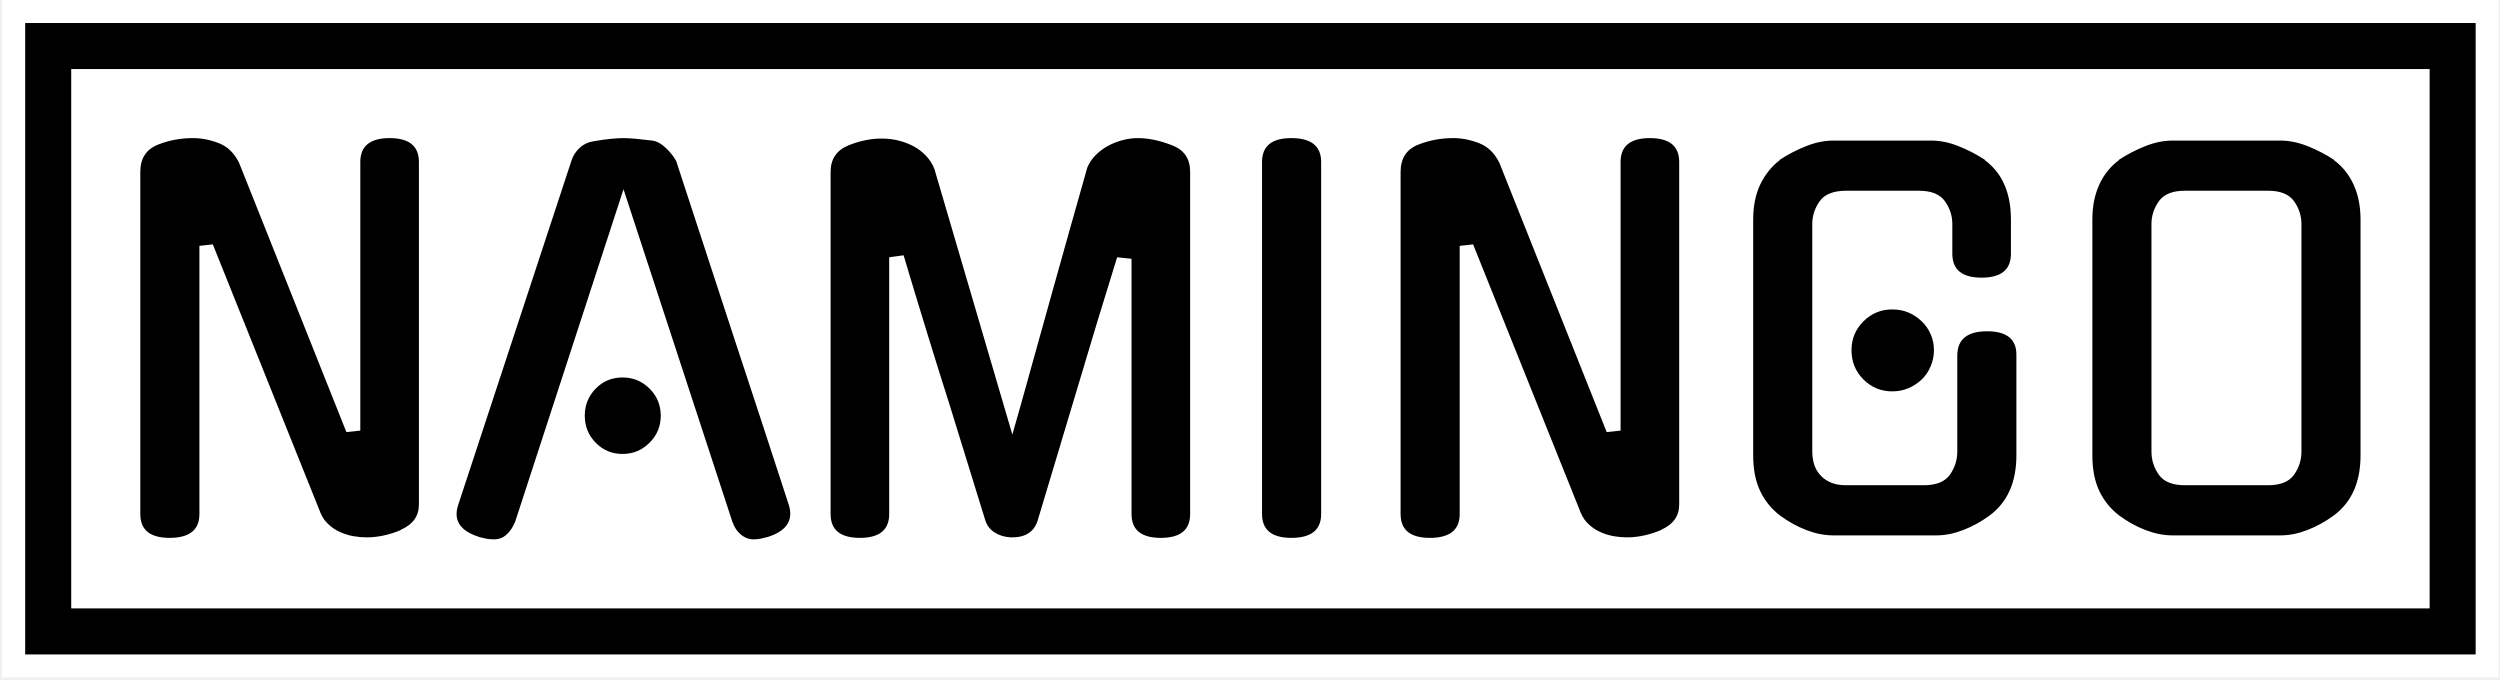
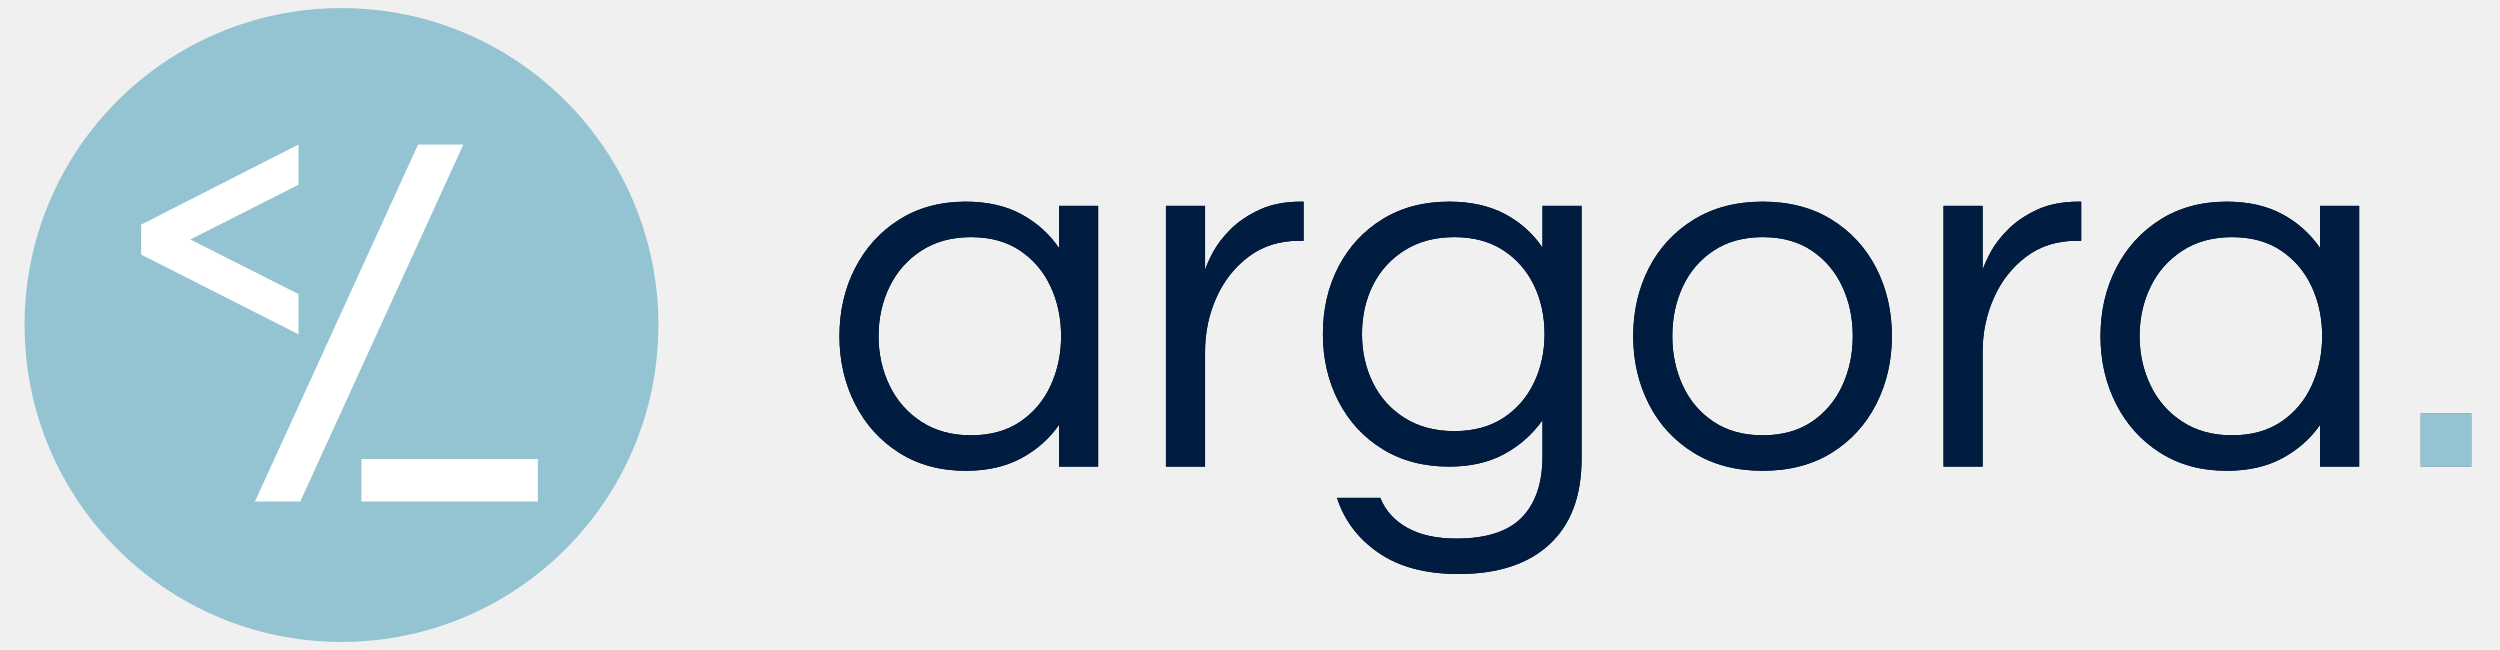
- <svg xmlns="http://www.w3.org/2000/svg" version="1.1" width="2000" height="544" viewBox="0 0 2000 544">
-   <g transform="matrix(1,0,0,1,0.3398876,-1.016863)">
-     <svg viewBox="0 0 356 97" data-background-color="#ffffff" preserveAspectRatio="xMidYMid meet" height="544" width="2000">
-       <g id="tight-bounds" transform="matrix(1,0,0,1,-0.0605,0.1813157)">
-         <svg viewBox="0 0 356.121 96.637" height="96.637" width="356.121">
-           <g>
-             <svg viewBox="0 0 356.121 96.637" height="96.637" width="356.121">
-               <g>
-                 <svg viewBox="0 0 356.121 96.637" height="96.637" width="356.121">
-                   <g>
-                     <path d="M0 96.637v-96.637h356.121v96.637z" fill="#ffffff" stroke="transparent" stroke-width="0" rx="0%" data-fill-palette-color="tertiary" />
-                     <path d="M3.283 93.354v-90.071h349.554v90.071z" fill="#000000" stroke="transparent" stroke-width="0" rx="0%" data-fill-palette-color="quaternary" />
-                     <path d="M9.85 86.787v-76.937h336.421v76.937z" fill="#ffffff" stroke="transparent" stroke-width="0" data-fill-palette-color="tertiary" />
-                   </g>
-                   <g transform="matrix(1,0,0,1,19.69974,19.69974)" id="textblocktransform">
-                     <svg viewBox="0 0 316.721 57.238" height="57.238" width="316.721" id="textblock">
-                       <g>
-                         <svg viewBox="0 0 316.721 57.238" height="57.238" width="316.721">
-                           <g transform="matrix(1,0,0,1,0,0)">
-                             <svg width="316.721" viewBox="4 -39.95 223.54 40.4" height="57.238" data-palette-color="#ffffff">
-                               <path d="M26.15-10.5L26.15-37.55Q26.15-39.95 29.1-39.95L29.1-39.95Q32.05-39.95 32.05-37.55L32.05-37.55 32.05-3.05Q32.05-1.3 30.2-0.5L30.2-0.5 30.25-0.5Q29.45-0.15 28.55 0.05 27.65 0.25 26.8 0.25L26.8 0.25Q26.15 0.25 25.45 0.13 24.75 0 24.13-0.28 23.5-0.55 22.98-1.03 22.45-1.5 22.15-2.2L22.15-2.2 11.3-29.25 9.95-29.1 9.95-2.1Q9.95 0.3 6.95 0.3L6.95 0.3Q4 0.3 4-2.1L4-2.1 4-36.55Q4-38.6 5.8-39.3L5.8-39.3Q7.45-39.95 9.3-39.95L9.3-39.95Q10.6-39.95 11.93-39.43 13.25-38.9 13.95-37.45L13.95-37.45 24.75-10.35 26.15-10.5ZM63.65-1.2L52.65-34.8 41.7-1.2 41.7-1.25Q41.4-0.5 40.87-0.03 40.35 0.45 39.6 0.45L39.6 0.45Q39.2 0.45 38.82 0.38 38.45 0.3 38.05 0.2L38.05 0.2 38.1 0.2Q35.25-0.7 36-3L36-3 47.4-37.65Q47.65-38.45 48.27-39 48.9-39.55 49.75-39.65L49.75-39.65Q50.6-39.8 51.4-39.88 52.2-39.95 52.65-39.95L52.65-39.95Q53.1-39.95 53.9-39.88 54.7-39.8 55.55-39.7L55.55-39.7Q56.25-39.6 56.92-38.95 57.6-38.3 57.95-37.65L57.95-37.65Q60.75-29.05 63.62-20.33 66.5-11.6 69.3-3L69.3-3Q70-0.7 67.2 0.2L67.2 0.2Q66.8 0.3 66.47 0.38 66.15 0.45 65.75 0.45L65.75 0.45Q65.05 0.45 64.47-0.03 63.9-0.5 63.65-1.25L63.65-1.25 63.65-1.2ZM56.4-12L56.4-12Q56.4-10.4 55.27-9.28 54.15-8.15 52.55-8.15L52.55-8.15Q50.95-8.15 49.85-9.28 48.75-10.4 48.75-12L48.75-12Q48.75-13.6 49.85-14.73 50.95-15.85 52.55-15.85L52.55-15.85Q54.15-15.85 55.27-14.73 56.4-13.6 56.4-12ZM104.45-39.95L104.45-39.95Q106.05-39.95 107.95-39.2L107.95-39.2Q109.7-38.5 109.7-36.55L109.7-36.55 109.7-2.1Q109.7 0.3 106.75 0.3L106.75 0.3Q103.8 0.3 103.8-2.1L103.8-2.1 103.8-27.8 102.35-27.95 100.35-21.45 94.35-1.45Q93.8 0.3 91.65 0.25L91.65 0.25Q90.7 0.2 90-0.25 89.3-0.7 89.05-1.55L89.05-1.55 85.45-13.2Q84.35-16.65 83.25-20.23 82.15-23.8 80.85-28.15L80.85-28.15 79.4-27.95 79.4-2.1Q79.4 0.3 76.45 0.3L76.45 0.3Q73.5 0.3 73.5-2.1L73.5-2.1 73.5-36.55Q73.5-38.45 75.25-39.2L75.25-39.2Q77.1-39.95 78.8-39.9L78.8-39.9Q79.55-39.9 80.35-39.7 81.15-39.5 81.85-39.13 82.55-38.75 83.1-38.18 83.65-37.6 83.95-36.85L83.95-36.85 91.8-10.1Q92.65-13.05 93.6-16.5 94.55-19.95 95.55-23.5 96.55-27.05 97.52-30.53 98.5-34 99.35-37L99.35-37Q99.65-37.7 100.2-38.25 100.75-38.8 101.45-39.18 102.15-39.55 102.92-39.75 103.7-39.95 104.45-39.95ZM122.89-37.55L122.89-2.1Q122.89 0.3 119.89 0.3L119.89 0.3Q116.94 0.3 116.94-2.1L116.94-2.1 116.94-37.55Q116.94-39.95 119.89-39.95L119.89-39.95Q122.89-39.95 122.89-37.55L122.89-37.55ZM153.04-10.5L153.04-37.55Q153.04-39.95 155.99-39.95L155.99-39.95Q158.94-39.95 158.94-37.55L158.94-37.55 158.94-3.05Q158.94-1.3 157.09-0.5L157.09-0.5 157.14-0.5Q156.34-0.15 155.44 0.05 154.54 0.25 153.69 0.25L153.69 0.25Q153.04 0.25 152.34 0.13 151.64 0 151.02-0.28 150.39-0.55 149.87-1.03 149.34-1.5 149.04-2.2L149.04-2.2 138.19-29.25 136.84-29.1 136.84-2.1Q136.84 0.3 133.84 0.3L133.84 0.3Q130.89 0.3 130.89-2.1L130.89-2.1 130.89-36.55Q130.89-38.6 132.69-39.3L132.69-39.3Q134.34-39.95 136.19-39.95L136.19-39.95Q137.49-39.95 138.82-39.43 140.14-38.9 140.84-37.45L140.84-37.45 151.64-10.35 153.04-10.5ZM186.94-8.4L186.94-18.05Q186.94-20.5 189.94-20.5L189.94-20.5Q192.89-20.5 192.89-18.15L192.89-18.15 192.89-8Q192.89-3.95 190.19-1.95L190.19-1.95Q188.89-1 187.51-0.48 186.14 0.05 184.84 0.05L184.84 0.05 174.44 0.05Q173.14 0.05 171.76-0.48 170.39-1 169.09-1.95L169.09-1.95Q167.79-2.95 167.09-4.42 166.39-5.9 166.39-8L166.39-8 166.39-31.75Q166.39-33.8 167.11-35.3 167.84-36.8 169.09-37.75L169.09-37.75 169.04-37.75Q170.34-38.6 171.74-39.15 173.14-39.7 174.44-39.7L174.44-39.7 184.34-39.7Q185.64-39.7 187.04-39.15 188.44-38.6 189.74-37.75L189.74-37.75 189.69-37.75Q192.34-35.8 192.34-31.75L192.34-31.75 192.34-28.3Q192.34-25.9 189.39-25.9L189.39-25.9Q186.44-25.9 186.44-28.3L186.44-28.3 186.44-31.3Q186.44-32.55 185.69-33.6 184.94-34.65 183.09-34.65L183.09-34.65 175.74-34.65Q173.84-34.65 173.09-33.6 172.34-32.55 172.34-31.3L172.34-31.3 172.34-8.4Q172.34-7.75 172.51-7.15 172.69-6.55 173.09-6.08 173.49-5.6 174.14-5.3 174.79-5 175.74-5L175.74-5 183.59-5Q185.44-5 186.19-6.05 186.94-7.1 186.94-8.4L186.94-8.4ZM184.59-18.6L184.59-18.6Q184.59-17.75 184.26-16.98 183.94-16.2 183.36-15.65 182.79-15.1 182.04-14.78 181.29-14.45 180.39-14.45L180.39-14.45Q178.69-14.45 177.49-15.65 176.29-16.85 176.29-18.6L176.29-18.6Q176.29-20.3 177.49-21.5 178.69-22.7 180.39-22.7L180.39-22.7Q181.29-22.7 182.04-22.38 182.79-22.05 183.36-21.5 183.94-20.95 184.26-20.2 184.59-19.45 184.59-18.6ZM208.59-39.7L219.49-39.7Q220.79-39.7 222.19-39.15 223.59-38.6 224.89-37.75L224.89-37.75 224.84-37.75Q226.14-36.8 226.84-35.27 227.54-33.75 227.54-31.75L227.54-31.75 227.54-8Q227.54-3.95 224.84-1.95L224.84-1.95Q223.54-1 222.16-0.48 220.79 0.05 219.49 0.05L219.49 0.05 208.59 0.05Q207.29 0.05 205.91-0.48 204.54-1 203.24-1.95L203.24-1.95Q201.94-2.95 201.24-4.42 200.54-5.9 200.54-8L200.54-8 200.54-31.75Q200.54-33.75 201.24-35.27 201.94-36.8 203.24-37.75L203.24-37.75 203.19-37.75Q204.49-38.6 205.89-39.15 207.29-39.7 208.59-39.7L208.59-39.7ZM209.84-5L218.24-5Q220.09-5 220.84-6.05 221.59-7.1 221.59-8.4L221.59-8.4 221.59-31.3Q221.59-32.55 220.84-33.6 220.09-34.65 218.24-34.65L218.24-34.65 209.84-34.65Q207.99-34.65 207.24-33.6 206.49-32.55 206.49-31.3L206.49-31.3 206.49-8.4Q206.49-7.1 207.24-6.05 207.99-5 209.84-5L209.84-5Z" opacity="1" transform="matrix(1,0,0,1,0,0)" fill="#000000" class="wordmark-text-0" data-fill-palette-color="quaternary" id="text-0" />
-                             </svg>
-                           </g>
-                         </svg>
-                       </g>
-                     </svg>
-                   </g>
-                 </svg>
-               </g>
-               <g />
-             </svg>
-           </g>
-           <defs />
-         </svg>
-         <rect width="356.121" height="96.637" fill="none" stroke="none" visibility="hidden" />
+ <svg xmlns="http://www.w3.org/2000/svg" version="1.1" width="600" height="156" viewBox="0 0 600 156">
+   <svg xml:space="preserve" width="600" height="156" data-version="2" data-id="lg_8vyvw7VODYDW2WDTrs" viewBox="0 0 604 156" x="0" y="0">
+     <g transform="translate(400.44 93.68)">
+       <filter id="a" width="140%" height="140%" x="-20%" y="-20%">
+         <feGaussianBlur in="SourceAlpha" />
+         <feOffset result="oBlur" />
+         <feFlood flood-color="#000" flood-opacity="1" />
+         <feComposite in2="oBlur" operator="in" />
+         <feMerge>
+           <feMergeNode />
+           <feMergeNode in="SourceGraphic" />
+         </feMerge>
+       </filter>
+       <g filter="url(#a)">
+         <path fill="#001F3F" d="M-167.14 19.54q-9.19 0-16.06-4.35-6.87-4.35-10.65-11.78-3.78-7.44-3.78-16.38 0-9.07 3.78-16.44 3.78-7.38 10.65-11.72 6.87-4.35 16.06-4.35 7.82 0 13.42 3.02 5.61 3.03 9.14 8.19v-10.2h9.45v63h-9.45V8.45q-3.53 5.04-9.14 8.06-5.6 3.03-13.42 3.03m1.26-8.57q7.06 0 11.91-3.28 4.85-3.27 7.37-8.75 2.52-5.49 2.52-11.91 0-6.55-2.52-11.97-2.52-5.42-7.37-8.7-4.85-3.27-11.91-3.27-6.93 0-11.97 3.27-5.04 3.28-7.68 8.7-2.65 5.42-2.65 11.97 0 6.42 2.65 11.91 2.64 5.48 7.68 8.75 5.04 3.28 11.97 3.28" />
+         <rect width="62.5" height="65.02" x="-31.25" y="-32.51" fill="none" rx="0" ry="0" transform="translate(-165.88 -12.47)" />
+         <path fill="#001F3F" d="M-118.75 18.53v-63h9.45v15.5q.5-1.64 1.95-4.35t4.22-5.48q2.77-2.77 7-4.73 4.22-1.95 10.01-1.95h.63v9.45h-1.13q-7.06 0-12.16 3.84-5.1 3.85-7.81 9.96-2.71 6.11-2.71 13.04v27.72Z" />
+         <rect width="33.26" height="64.01" x="-16.63" y="-32.01" fill="none" rx="0" ry="0" transform="translate(-101.62 -12.97)" />
+         <path fill="#001F3F" d="M-48.07 44.48q-11.84 0-19.27-5.1-7.44-5.1-10.08-13.29h10.45q1.89 4.66 6.56 7.24 4.66 2.59 11.84 2.59 10.84 0 15.81-5.11 4.98-5.1 4.98-14.8v-8.7q-3.53 5.04-9.13 8.13-5.61 3.09-13.42 3.09-9.2 0-16.07-4.22-6.87-4.22-10.65-11.53-3.78-7.31-3.78-16.26 0-9.07 3.78-16.31 3.78-7.25 10.65-11.47 6.87-4.22 16.07-4.22 7.81 0 13.42 2.96 5.6 2.96 9.13 8.13v-10.08h9.45v61.11q0 13.48-7.75 20.66t-21.99 7.18m-1-34.52q6.93 0 11.78-3.15t7.43-8.5q2.58-5.36 2.58-11.79 0-6.55-2.58-11.84t-7.43-8.44q-4.85-3.15-11.78-3.15t-11.97 3.15q-5.04 3.15-7.69 8.44-2.65 5.29-2.65 11.84 0 6.43 2.65 11.79 2.65 5.35 7.69 8.5Q-56 9.96-49.07 9.96" />
+         <rect width="62.5" height="89.96" x="-31.25" y="-44.98" fill="none" rx="0" ry="0" transform="translate(-49.08)" />
+         <path fill="#001F3F" d="M25.39 19.54q-9.57 0-16.63-4.35Q1.7 10.84-2.08 3.41q-3.78-7.44-3.78-16.38 0-9.07 3.78-16.44Q1.7-36.79 8.76-41.13q7.06-4.35 16.63-4.35 9.7 0 16.7 4.35 6.99 4.34 10.77 11.72 3.78 7.37 3.78 16.44 0 8.94-3.78 16.38-3.78 7.43-10.77 11.78-7 4.35-16.7 4.35m0-8.57q7.06 0 11.91-3.28 4.85-3.27 7.37-8.75 2.52-5.49 2.52-11.91 0-6.55-2.52-11.97-2.52-5.42-7.37-8.7-4.85-3.27-11.91-3.27-6.93 0-11.84 3.27-4.92 3.28-7.44 8.7-2.52 5.42-2.52 11.97 0 6.42 2.52 11.91 2.52 5.48 7.44 8.75 4.91 3.28 11.84 3.28" />
+         <rect width="62.5" height="65.02" x="-31.25" y="-32.51" fill="none" rx="0" ry="0" transform="translate(25.89 -12.47)" />
+         <path fill="#001F3F" d="M69.11 18.53v-63h9.45v15.5q.51-1.64 1.96-4.35t4.22-5.48q2.77-2.77 6.99-4.73 4.22-1.95 10.02-1.95h.63v9.45h-1.14q-7.05 0-12.15 3.84-5.11 3.85-7.82 9.96-2.71 6.11-2.71 13.04v27.72Z" />
+         <rect width="33.27" height="64.01" x="-16.64" y="-32.01" fill="none" rx="0" ry="0" transform="translate(86.25 -12.97)" />
+         <path fill="#001F3F" d="M137.53 19.54q-9.2 0-16.06-4.35-6.87-4.35-10.65-11.78-3.78-7.44-3.78-16.38 0-9.07 3.78-16.44 3.78-7.38 10.65-11.72 6.86-4.35 16.06-4.35 7.81 0 13.42 3.02 5.61 3.03 9.14 8.19v-10.2h9.45v63h-9.45V8.45q-3.53 5.04-9.14 8.06-5.61 3.03-13.42 3.03m1.26-8.57q7.06 0 11.91-3.28 4.85-3.27 7.37-8.75 2.52-5.49 2.52-11.91 0-6.55-2.52-11.97-2.52-5.42-7.37-8.7-4.85-3.27-11.91-3.27-6.93 0-11.97 3.27-5.04 3.28-7.68 8.7-2.65 5.42-2.65 11.97 0 6.42 2.65 11.91 2.64 5.48 7.68 8.75 5.04 3.28 11.97 3.28" />
+         <rect width="62.5" height="65.02" x="-31.25" y="-32.51" fill="none" rx="0" ry="0" transform="translate(138.79 -12.47)" />
+         <path fill="#94C3D2" d="M184.4 18.53V5.68h12.23v12.85Z" />
+         <rect width="12.23" height="12.85" x="-6.12" y="-6.42" fill="none" rx="0" ry="0" transform="translate(191.01 12.6)" />
      </g>
-     </svg>
-   </g>
+     </g>
+     <circle r="50" fill="#94C3D2" transform="translate(82.5 78)scale(1.5313)" />
+     <path fill="#FFF" d="M127.803 110.36H87.31v10.285h42.63V110.36zM69.005 35.98 35.269 53.153l-1.17.594v7.236l1.17.594 33.736 17.098 3.115 1.572V70.53l-1.18-.594-24.956-12.603L70.941 44.72l1.179-.594v-9.728zm39.62-1.582h-7.619l-.566 1.246-37.464 81.972-1.39 3.029h10.956l.574-1.256 37.455-81.962 1.38-3.029z" />
+   </svg>
</svg>
